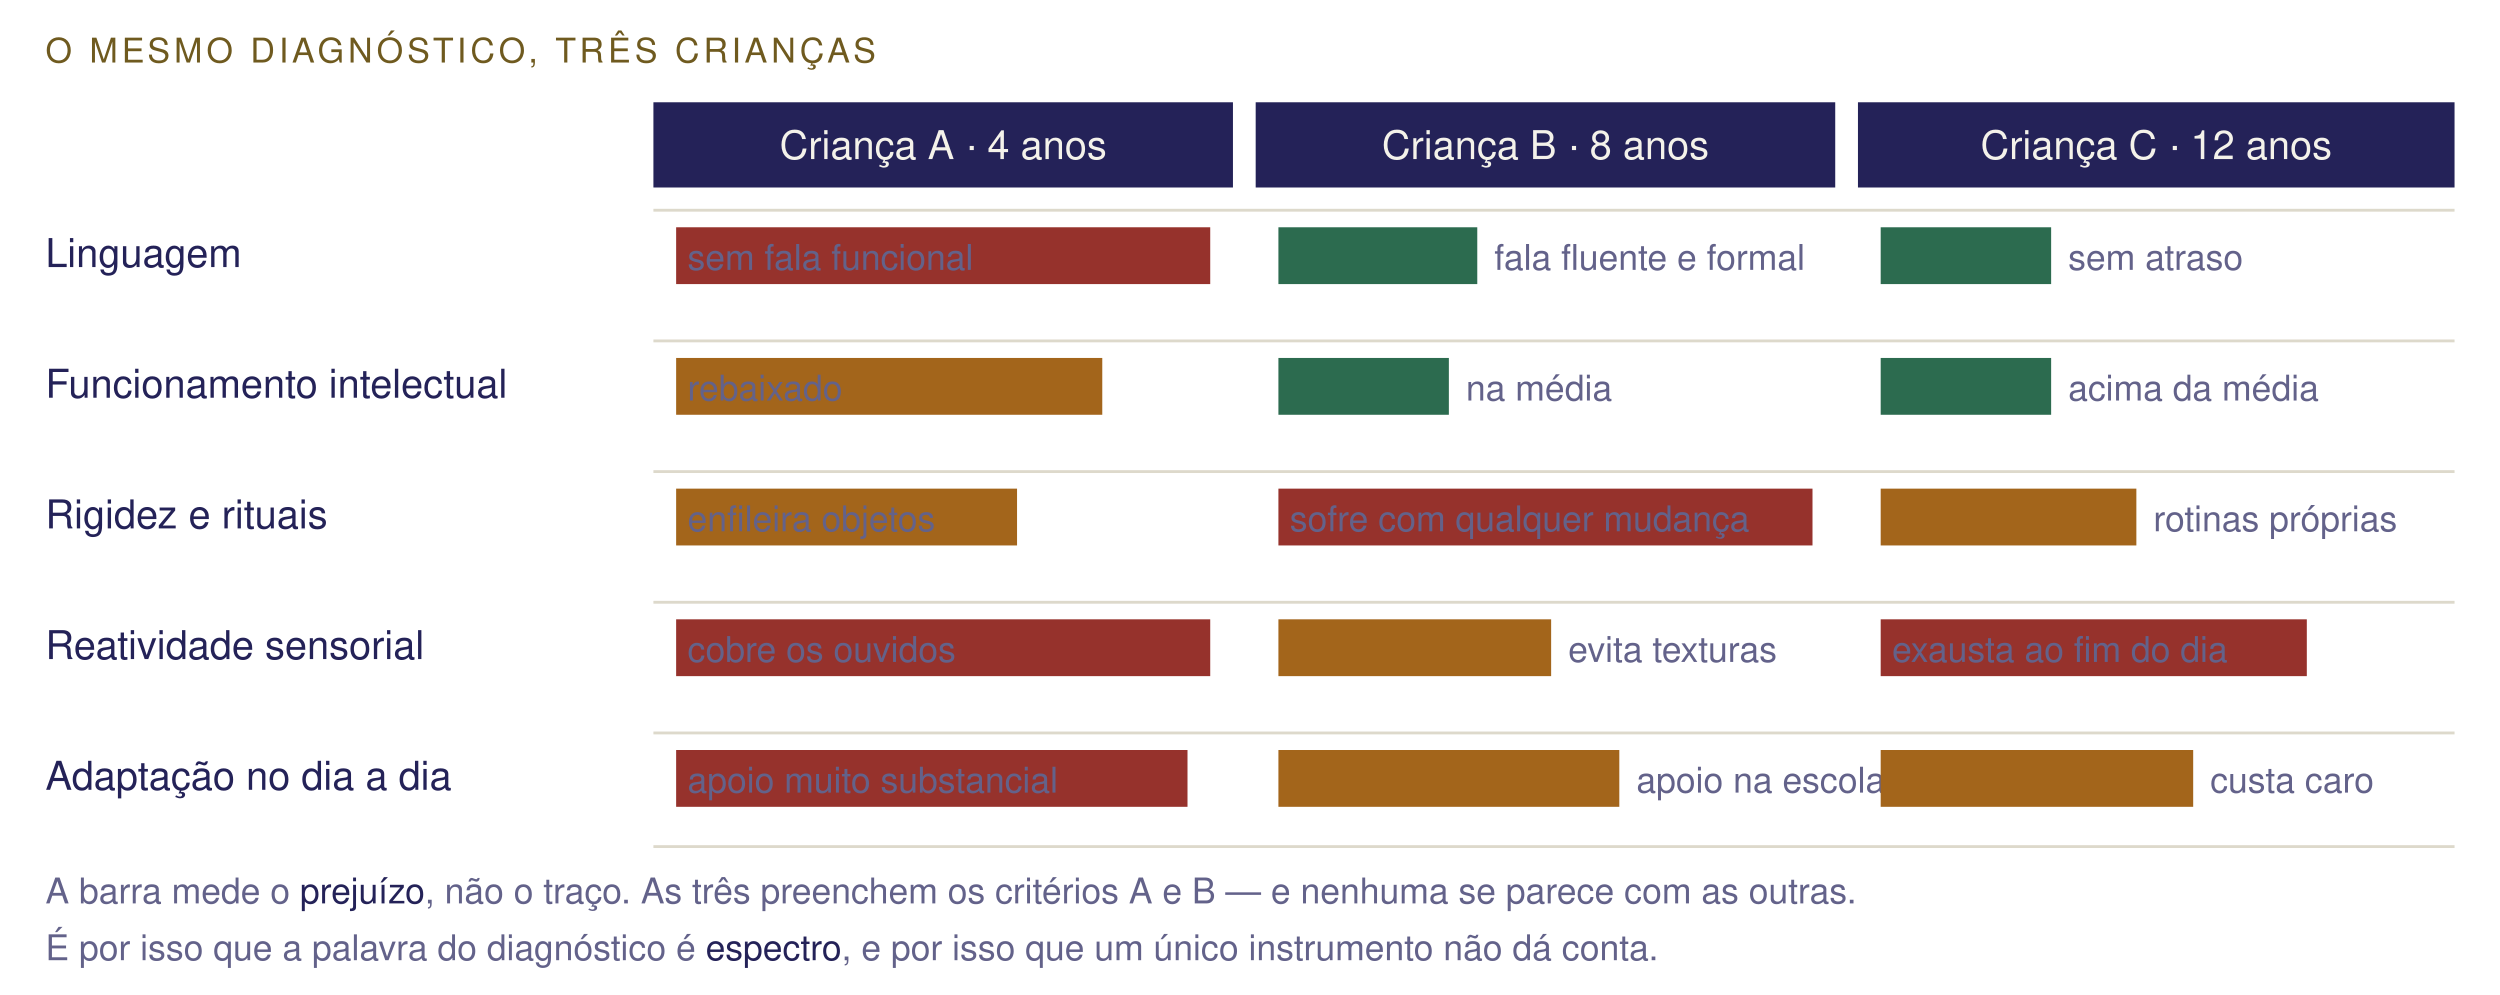
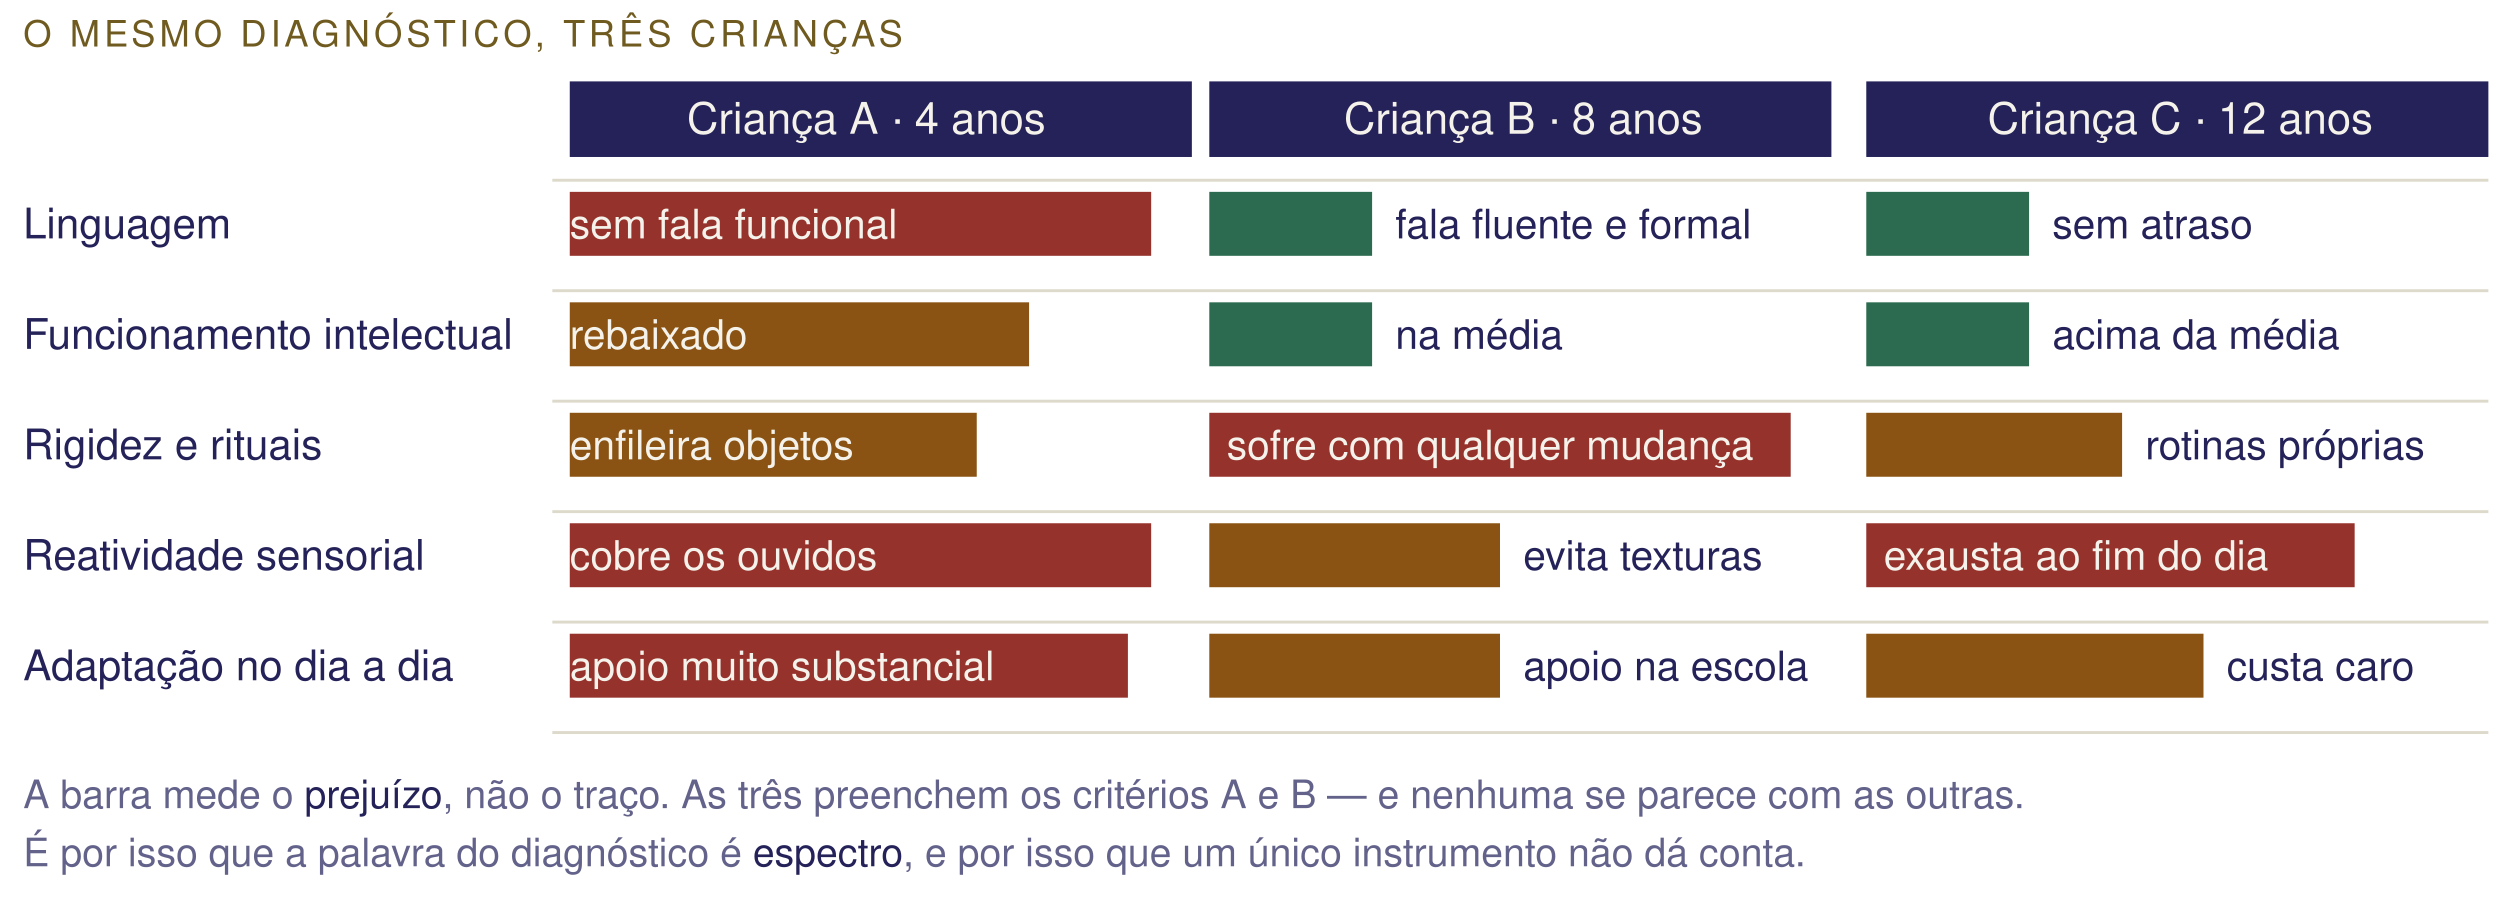
- <svg xmlns="http://www.w3.org/2000/svg" viewBox="0 0 880 350" width="880" height="350" role="img" aria-label="Tres perfis com o mesmo diagnostico de TEA: um com linguagem ausente e alto apoio, um com linguagem fluente e rigidez marcada, e um com camuflagem social e sobrecarga sensorial">
+ <svg xmlns="http://www.w3.org/2000/svg" viewBox="0 0 860 311" width="860" height="311" role="img" aria-label="Tres perfis com o mesmo diagnostico de TEA: um com linguagem ausente e alto apoio, um com linguagem fluente e rigidez marcada, e um com camuflagem social e sobrecarga sensorial">
  <style>
-     .nm { font-family: Helvetica, Arial, sans-serif; font-size: 14px; fill: #242258; }
-     .dm { font-family: Helvetica, Arial, sans-serif; font-size: 12.5px; fill: #63628a; }
-     .kk { font-family: Helvetica, Arial, sans-serif; font-size: 12px; fill: #6f5a1f; letter-spacing: 1.4px; }
-     .hd { font-family: Helvetica, Arial, sans-serif; font-size: 14px; fill: #f4f2ea; }
+     /* O viewBox acompanha a proporcao do palco do layout `esquema` (860x311),
+        para o desenho render 1:1 e o texto nao encolher na projecao. */
+     .nm { font-family: Helvetica, Arial, sans-serif; font-size: 14.5px; fill: #242258; }
+     .vl { font-family: Helvetica, Arial, sans-serif; font-size: 14px; fill: #242258; }
+     /* Rotulo dentro da barra: papel sobre as tres cores de sinal. Os tres
+        pares passam de 4.5:1 — por isso o ambar aqui e mais fundo que o
+        --ds-warn dos tokens, que so aguenta texto escuro. */
+     .vd { font-family: Helvetica, Arial, sans-serif; font-size: 14px; fill: #f4f2ea; }
+     .kk { font-family: Helvetica, Arial, sans-serif; font-size: 12.5px; fill: #6f5a1f; letter-spacing: 1.4px; }
+     .hd { font-family: Helvetica, Arial, sans-serif; font-size: 15px; fill: #f4f2ea; }
+     .cp { font-family: Helvetica, Arial, sans-serif; font-size: 13.5px; fill: #63628a; }
  </style>
-   <text class="kk" x="16" y="22">O MESMO DIAGNÓSTICO, TRÊS CRIANÇAS</text>
-   <rect x="230" y="36" width="204" height="30" fill="#242258" />
-   <text class="hd" x="332" y="56" text-anchor="middle">Criança A · 4 anos</text>
-   <rect x="442" y="36" width="204" height="30" fill="#242258" />
-   <text class="hd" x="544" y="56" text-anchor="middle">Criança B · 8 anos</text>
-   <rect x="654" y="36" width="210" height="30" fill="#242258" />
-   <text class="hd" x="759" y="56" text-anchor="middle">Criança C · 12 anos</text>
-   <g class="dm">
-     <text class="nm" x="16" y="94">Linguagem</text>
-     <text class="nm" x="16" y="140">Funcionamento intelectual</text>
-     <text class="nm" x="16" y="186">Rigidez e rituais</text>
-     <text class="nm" x="16" y="232">Reatividade sensorial</text>
-     <text class="nm" x="16" y="278">Adaptação no dia a dia</text>
-   </g>
+   <text class="kk" x="8" y="16">O MESMO DIAGNÓSTICO, TRÊS CRIANÇAS</text>
+   <rect x="196" y="28" width="214" height="26" fill="#242258" />
+   <text class="hd" x="298" y="46" text-anchor="middle">Criança A · 4 anos</text>
+   <rect x="416" y="28" width="214" height="26" fill="#242258" />
+   <text class="hd" x="524" y="46" text-anchor="middle">Criança B · 8 anos</text>
+   <rect x="642" y="28" width="214" height="26" fill="#242258" />
+   <text class="hd" x="750" y="46" text-anchor="middle">Criança C · 12 anos</text>
+   <text class="nm" x="8" y="82">Linguagem</text>
+   <text class="nm" x="8" y="120">Funcionamento intelectual</text>
+   <text class="nm" x="8" y="158">Rigidez e rituais</text>
+   <text class="nm" x="8" y="196">Reatividade sensorial</text>
+   <text class="nm" x="8" y="234">Adaptação no dia a dia</text>
  <g stroke="#ddd9cb">
-     <line x1="230" y1="74" x2="864" y2="74" />
-     <line x1="230" y1="120" x2="864" y2="120" />
-     <line x1="230" y1="166" x2="864" y2="166" />
-     <line x1="230" y1="212" x2="864" y2="212" />
-     <line x1="230" y1="258" x2="864" y2="258" />
-     <line x1="230" y1="298" x2="864" y2="298" />
+     <line x1="190" y1="62" x2="856" y2="62" />
+     <line x1="190" y1="100" x2="856" y2="100" />
+     <line x1="190" y1="138" x2="856" y2="138" />
+     <line x1="190" y1="176" x2="856" y2="176" />
+     <line x1="190" y1="214" x2="856" y2="214" />
+     <line x1="190" y1="252" x2="856" y2="252" />
  </g>
  <g>
-     <rect x="238" y="80" width="188" height="20" fill="#96322c" />
-     <text class="dm" x="242" y="95" fill="#f4f2ea">sem fala funcional</text>
-     <rect x="238" y="126" width="150" height="20" fill="#a3651b" />
-     <text class="dm" x="242" y="141" fill="#f4f2ea">rebaixado</text>
-     <rect x="238" y="172" width="120" height="20" fill="#a3651b" />
-     <text class="dm" x="242" y="187" fill="#f4f2ea">enfileira objetos</text>
-     <rect x="238" y="218" width="188" height="20" fill="#96322c" />
-     <text class="dm" x="242" y="233" fill="#f4f2ea">cobre os ouvidos</text>
-     <rect x="238" y="264" width="180" height="20" fill="#96322c" />
-     <text class="dm" x="242" y="279" fill="#f4f2ea">apoio muito substancial</text>
+     <rect x="196" y="66" width="200" height="22" fill="#96322c" />
+     <text class="vd" x="196" y="82">sem fala funcional</text>
+     <rect x="196" y="104" width="158" height="22" fill="#8a5313" />
+     <text class="vd" x="196" y="120">rebaixado</text>
+     <rect x="196" y="142" width="140" height="22" fill="#8a5313" />
+     <text class="vd" x="196" y="158">enfileira objetos</text>
+     <rect x="196" y="180" width="200" height="22" fill="#96322c" />
+     <text class="vd" x="196" y="196">cobre os ouvidos</text>
+     <rect x="196" y="218" width="192" height="22" fill="#96322c" />
+     <text class="vd" x="196" y="234">apoio muito substancial</text>
  </g>
  <g>
-     <rect x="450" y="80" width="70" height="20" fill="#2c6b4f" />
-     <text class="dm" x="526" y="95">fala fluente e formal</text>
-     <rect x="450" y="126" width="60" height="20" fill="#2c6b4f" />
-     <text class="dm" x="516" y="141">na média</text>
-     <rect x="450" y="172" width="188" height="20" fill="#96322c" />
-     <text class="dm" x="454" y="187" fill="#f4f2ea">sofre com qualquer mudança</text>
-     <rect x="450" y="218" width="96" height="20" fill="#a3651b" />
-     <text class="dm" x="552" y="233">evita texturas</text>
-     <rect x="450" y="264" width="120" height="20" fill="#a3651b" />
-     <text class="dm" x="576" y="279">apoio na escola</text>
+     <rect x="416" y="66" width="56" height="22" fill="#2c6b4f" />
+     <text class="vl" x="480" y="82">fala fluente e formal</text>
+     <rect x="416" y="104" width="56" height="22" fill="#2c6b4f" />
+     <text class="vl" x="480" y="120">na média</text>
+     <rect x="416" y="142" width="200" height="22" fill="#96322c" />
+     <text class="vd" x="422" y="158">sofre com qualquer mudança</text>
+     <rect x="416" y="180" width="100" height="22" fill="#8a5313" />
+     <text class="vl" x="524" y="196">evita texturas</text>
+     <rect x="416" y="218" width="100" height="22" fill="#8a5313" />
+     <text class="vl" x="524" y="234">apoio na escola</text>
  </g>
  <g>
-     <rect x="662" y="80" width="60" height="20" fill="#2c6b4f" />
-     <text class="dm" x="728" y="95">sem atraso</text>
-     <rect x="662" y="126" width="60" height="20" fill="#2c6b4f" />
-     <text class="dm" x="728" y="141">acima da média</text>
-     <rect x="662" y="172" width="90" height="20" fill="#a3651b" />
-     <text class="dm" x="758" y="187">rotinas próprias</text>
-     <rect x="662" y="218" width="150" height="20" fill="#96322c" />
-     <text class="dm" x="666" y="233" fill="#f4f2ea">exausta ao fim do dia</text>
-     <rect x="662" y="264" width="110" height="20" fill="#a3651b" />
-     <text class="dm" x="778" y="279">custa caro</text>
+     <rect x="642" y="66" width="56" height="22" fill="#2c6b4f" />
+     <text class="vl" x="706" y="82">sem atraso</text>
+     <rect x="642" y="104" width="56" height="22" fill="#2c6b4f" />
+     <text class="vl" x="706" y="120">acima da média</text>
+     <rect x="642" y="142" width="88" height="22" fill="#8a5313" />
+     <text class="vl" x="738" y="158">rotinas próprias</text>
+     <rect x="642" y="180" width="168" height="22" fill="#96322c" />
+     <text class="vd" x="648" y="196">exausta ao fim do dia</text>
+     <rect x="642" y="218" width="116" height="22" fill="#8a5313" />
+     <text class="vl" x="766" y="234">custa caro</text>
  </g>
-   <text class="dm" x="16" y="318" font-size="13.5">A barra mede o <tspan fill="#242258">prejuízo</tspan>, não o traço. As três preenchem os critérios A e B — e nenhuma se parece com as outras.</text>
-   <text class="dm" x="16" y="338" font-size="13.5">É por isso que a palavra do diagnóstico é <tspan fill="#242258">espectro</tspan>, e por isso que um único instrumento não dá conta.</text>
+   <text class="cp" x="8" y="278">A barra mede o <tspan fill="#242258">prejuízo</tspan>, não o traço. As três preenchem os critérios A e B — e nenhuma se parece com as outras.</text>
+   <text class="cp" x="8" y="298">É por isso que a palavra do diagnóstico é <tspan fill="#242258">espectro</tspan>, e por isso que um único instrumento não dá conta.</text>
</svg>
